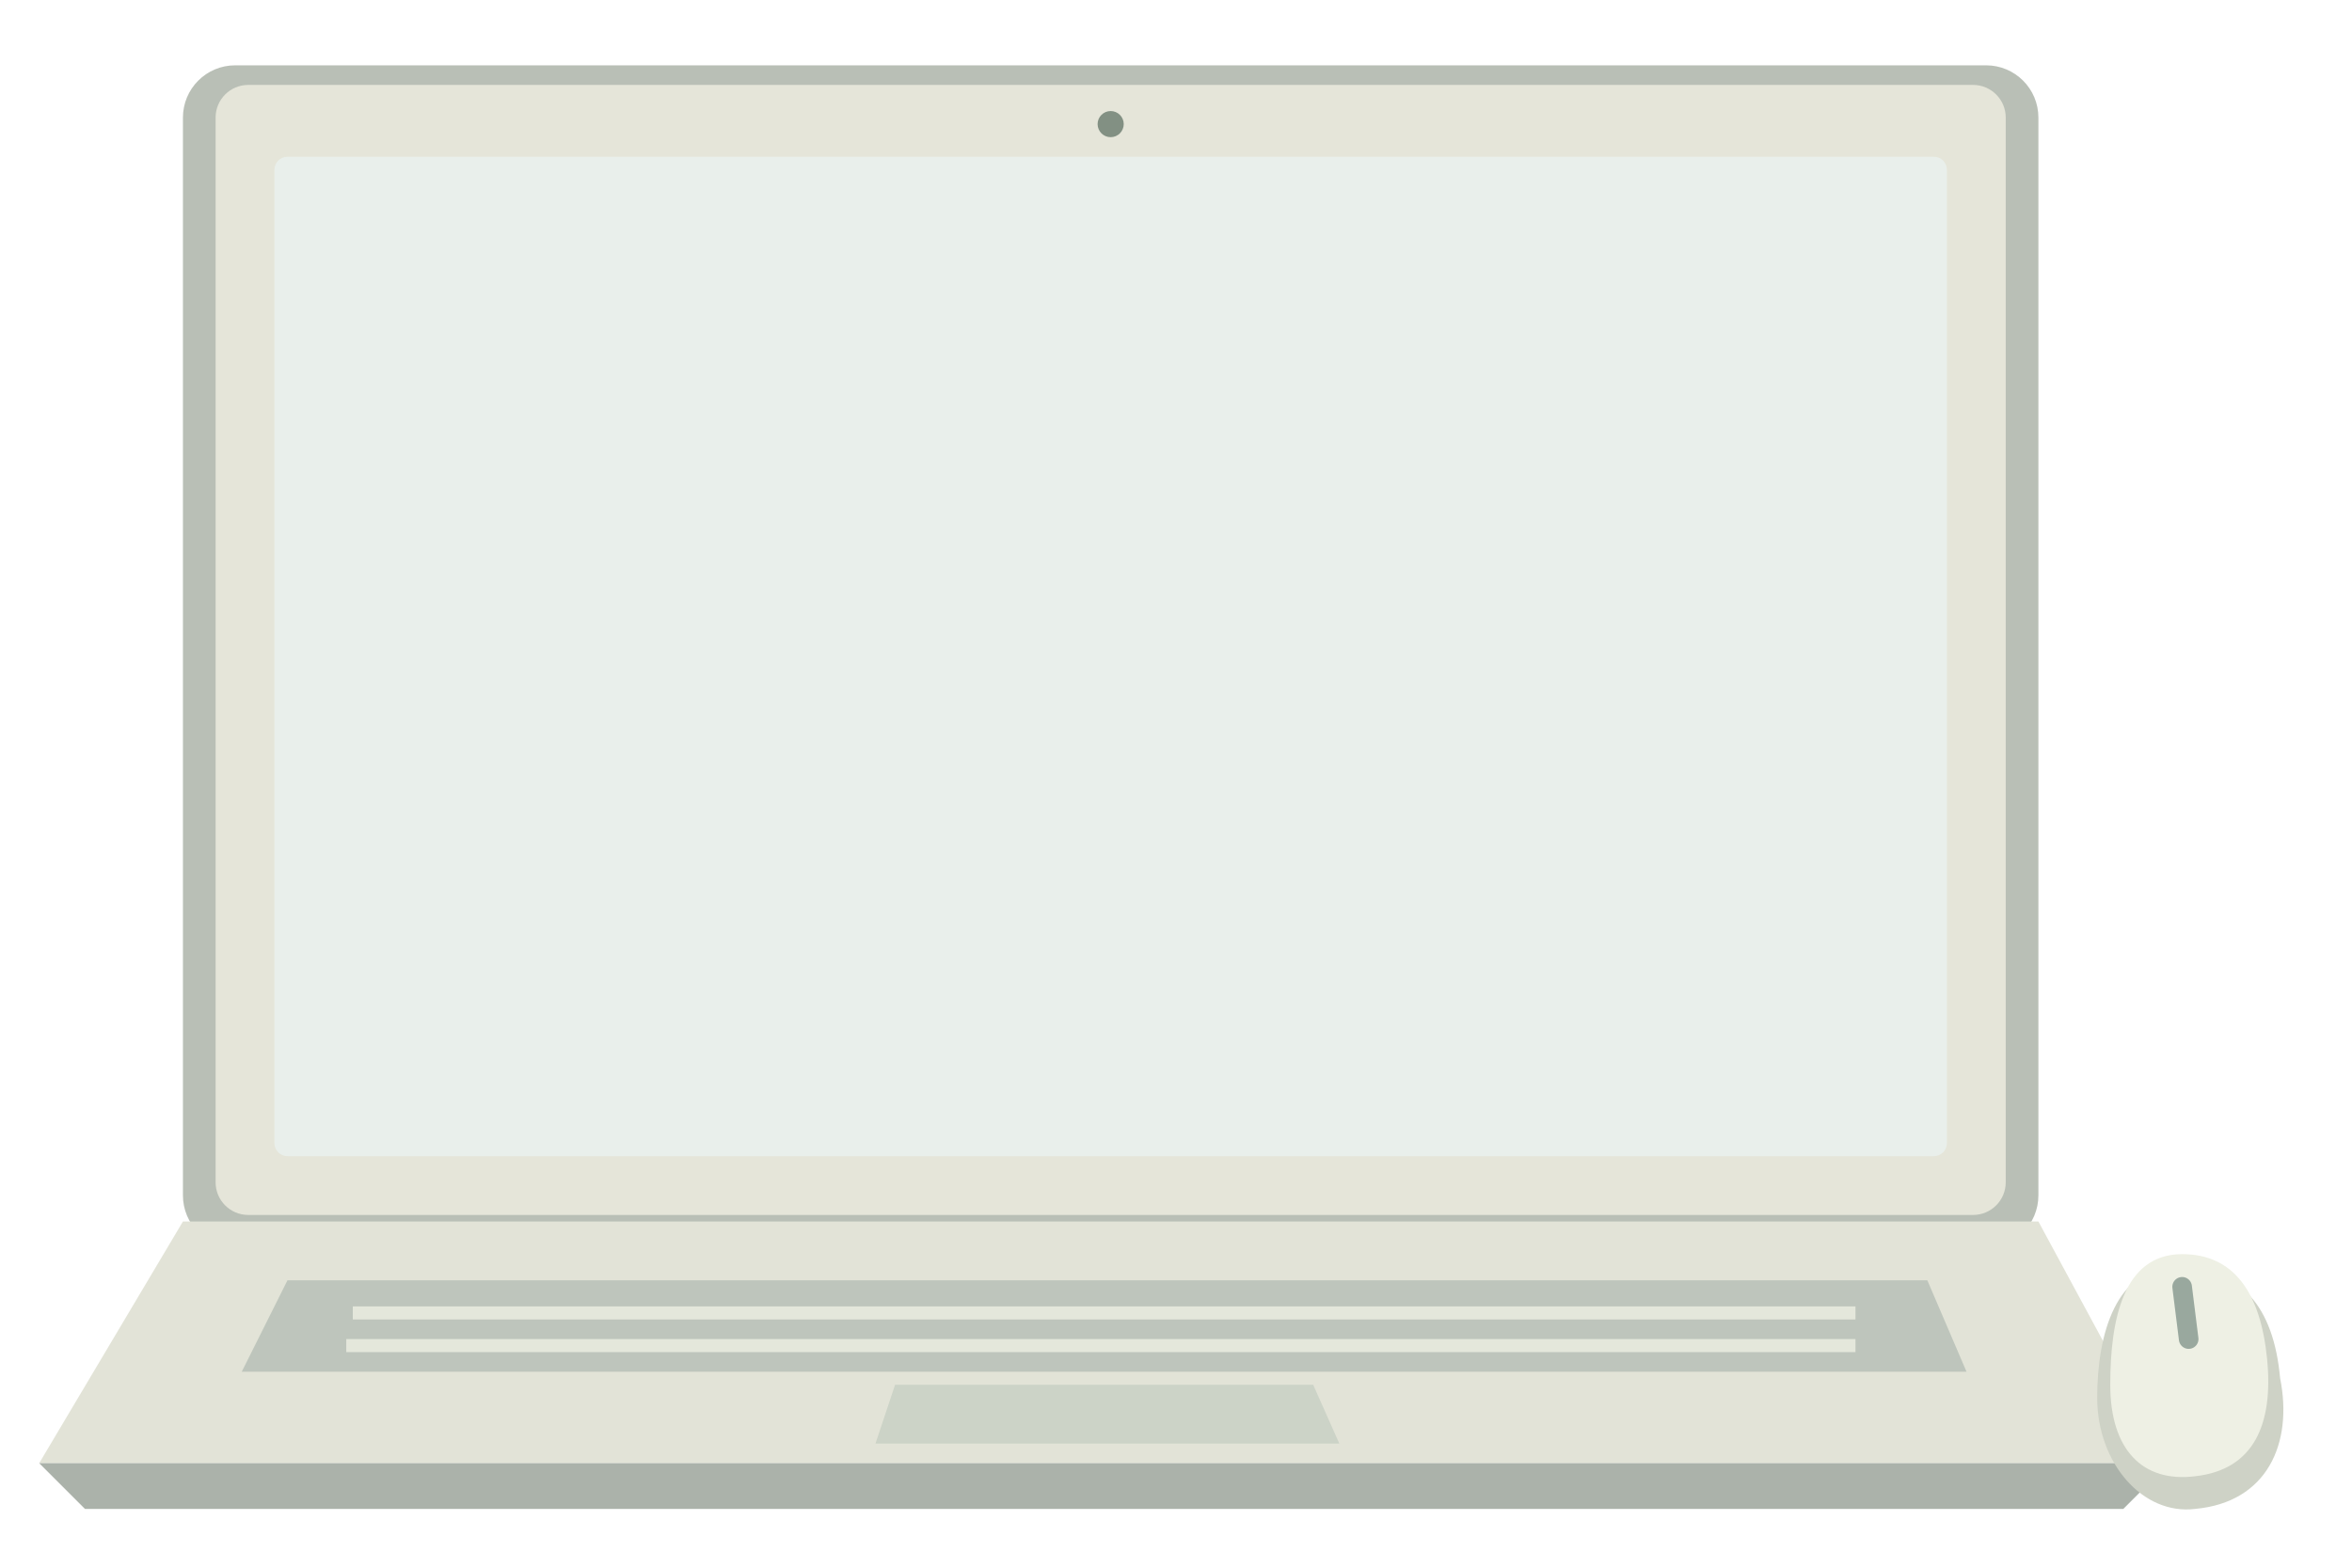
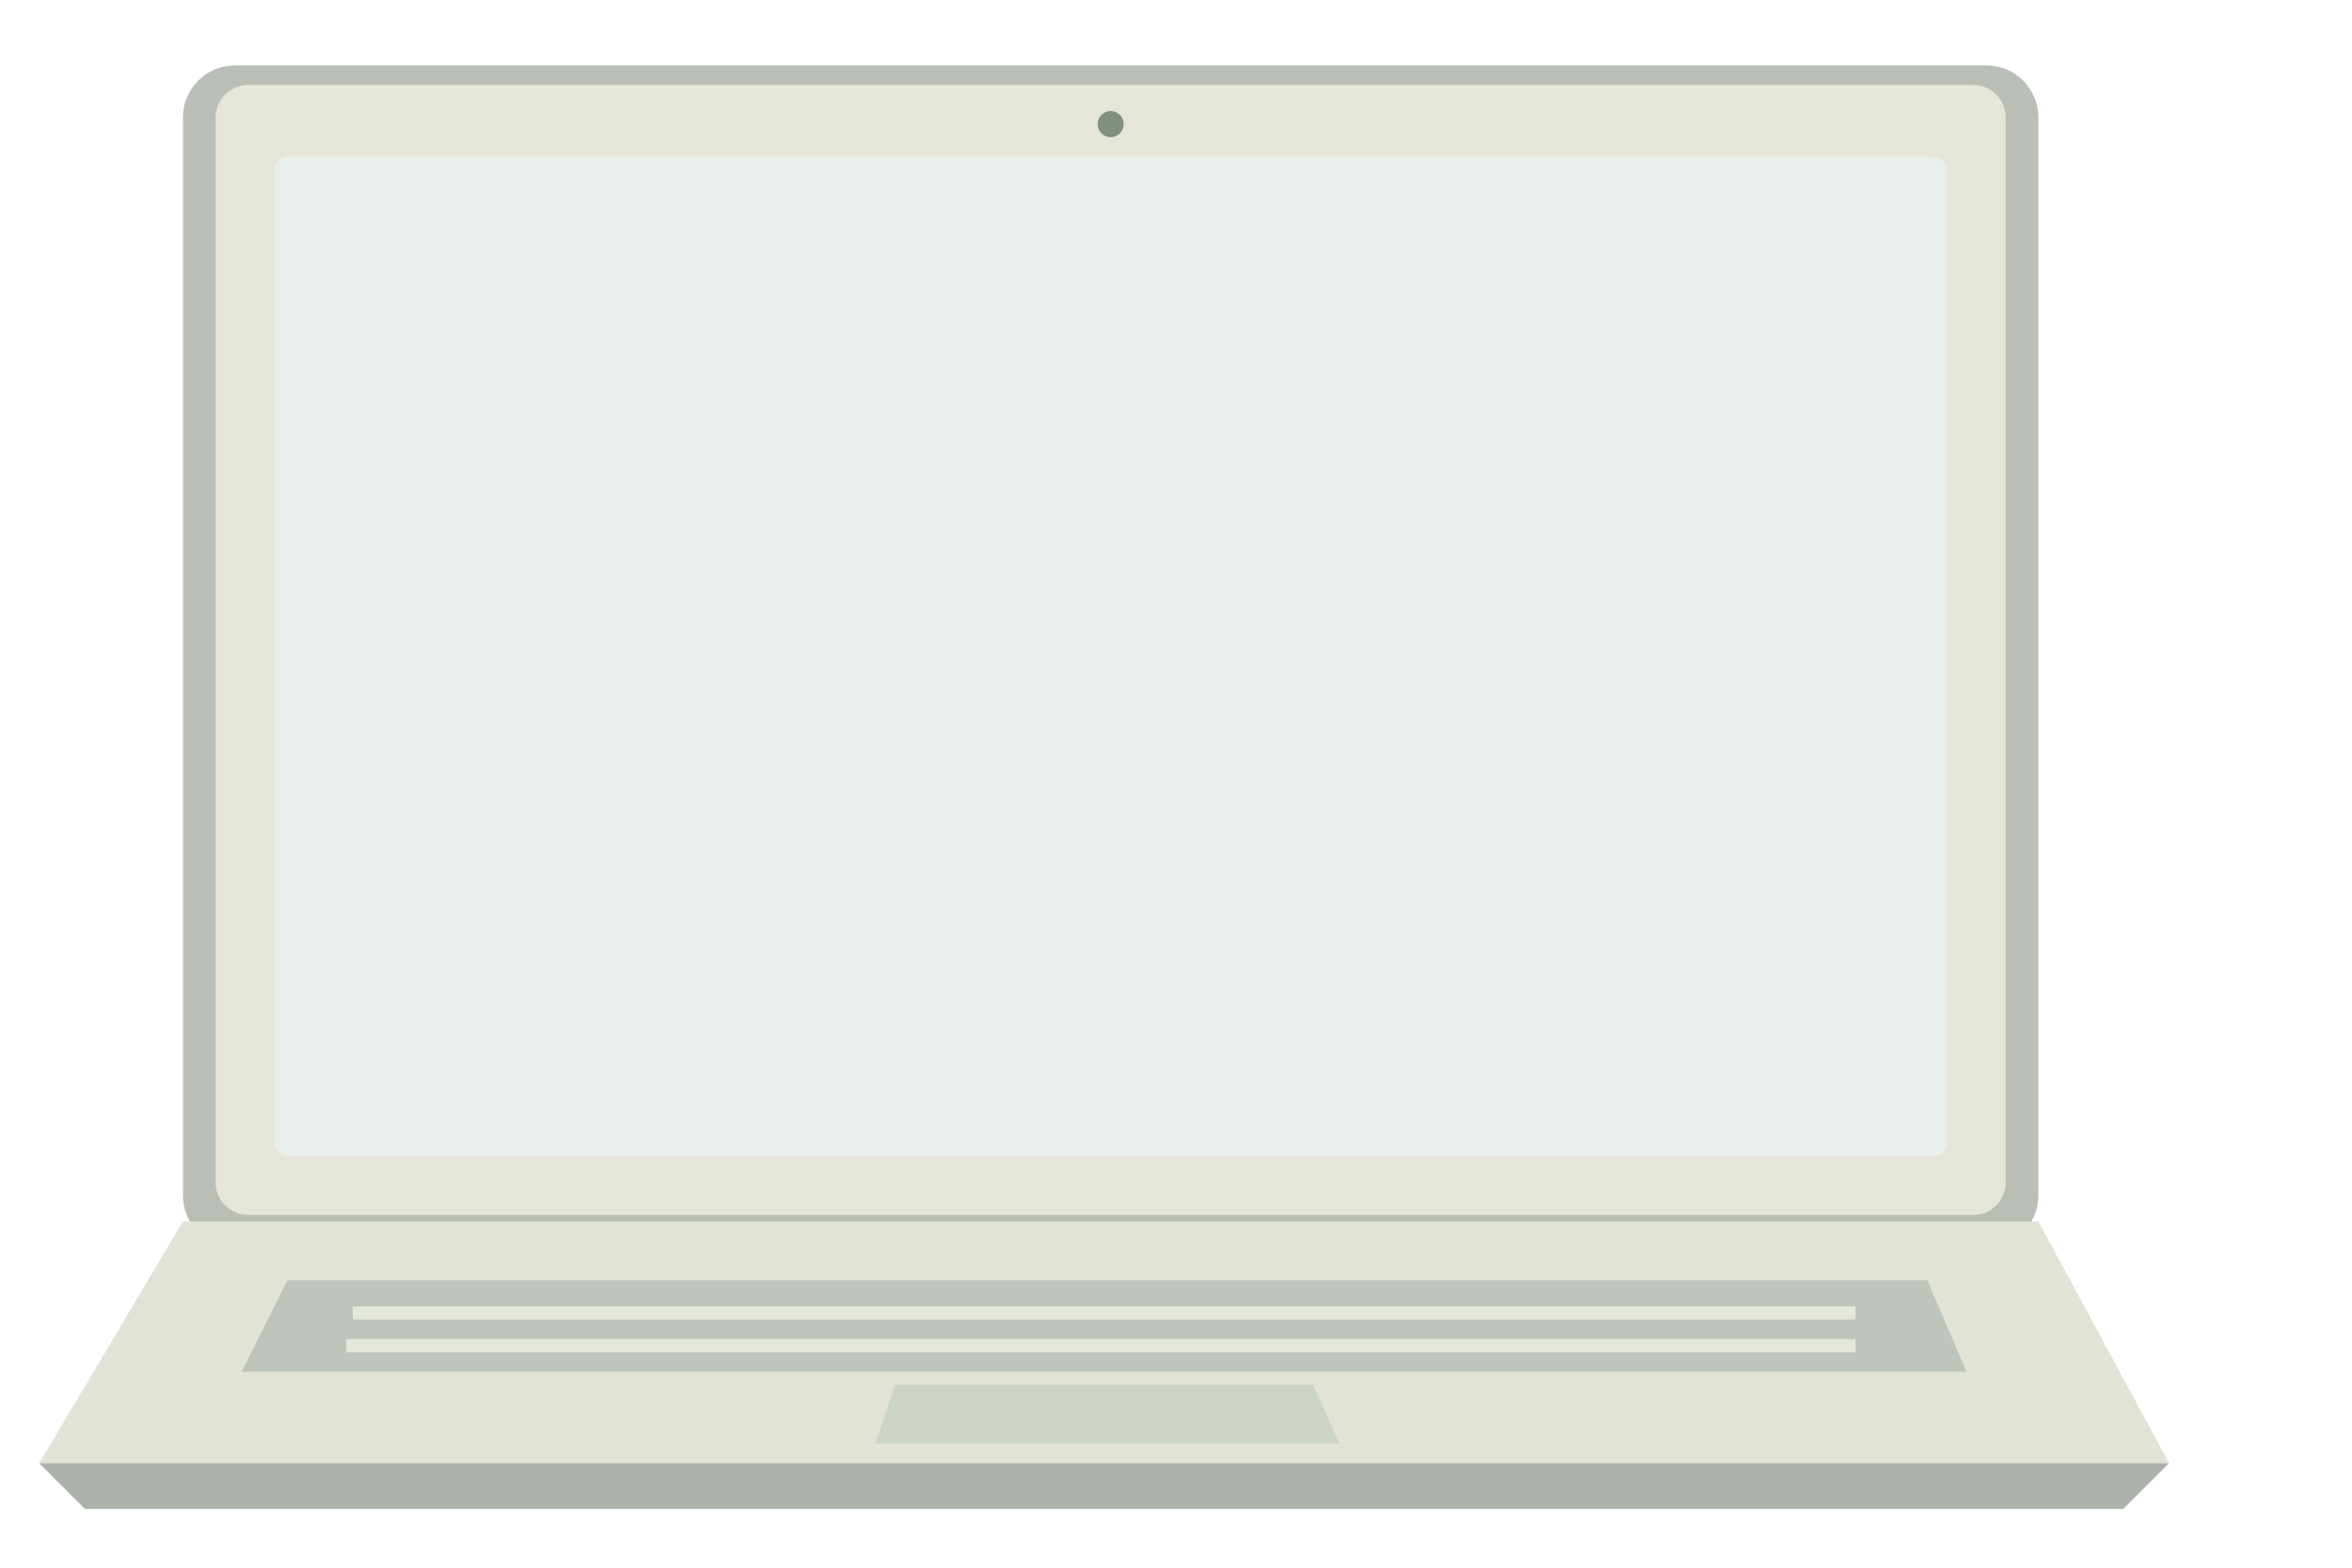
<svg xmlns="http://www.w3.org/2000/svg" viewBox="0 0 360 240">
  <rect x="28" y="10" width="284" height="181" rx="8" fill="#b9bfb6" />
  <rect x="33" y="13" width="274" height="173" rx="5" fill="#e5e5d9" />
  <rect x="42" y="24" width="256" height="153" rx="2" fill="#e9efeb" />
  <circle cx="170" cy="19" r="2" fill="#829083" />
  <path fill="#e2e3d7" d="m28 187-22 37h326l-20-37Z" />
  <path fill="#abb2aa" d="M6 224h326l-7 7H13Z" />
  <path fill="#bec5bc" d="M44 196h251l6 14H37Z" />
  <path d="M54 201h230M53 206h231" stroke="#e4e7db" stroke-width="2" />
  <path fill="#ccd3c7" d="M137 212h64l4 9h-71Z" />
-   <path fill="#ced2c6" d="M333 194c-9 0-12 10-12 20s7 18 15 17c11-1 15-10 13-20-1-11-6-17-16-17Z" />
-   <path fill="#eef0e4" d="M334 192c-9 0-11 10-11 20s5 15 13 14c9-1 12-8 11-18-1-10-5-16-13-16Z" />
-   <path d="m334 197 1 8" stroke="#99a89e" stroke-width="3" stroke-linecap="round" />
</svg>
